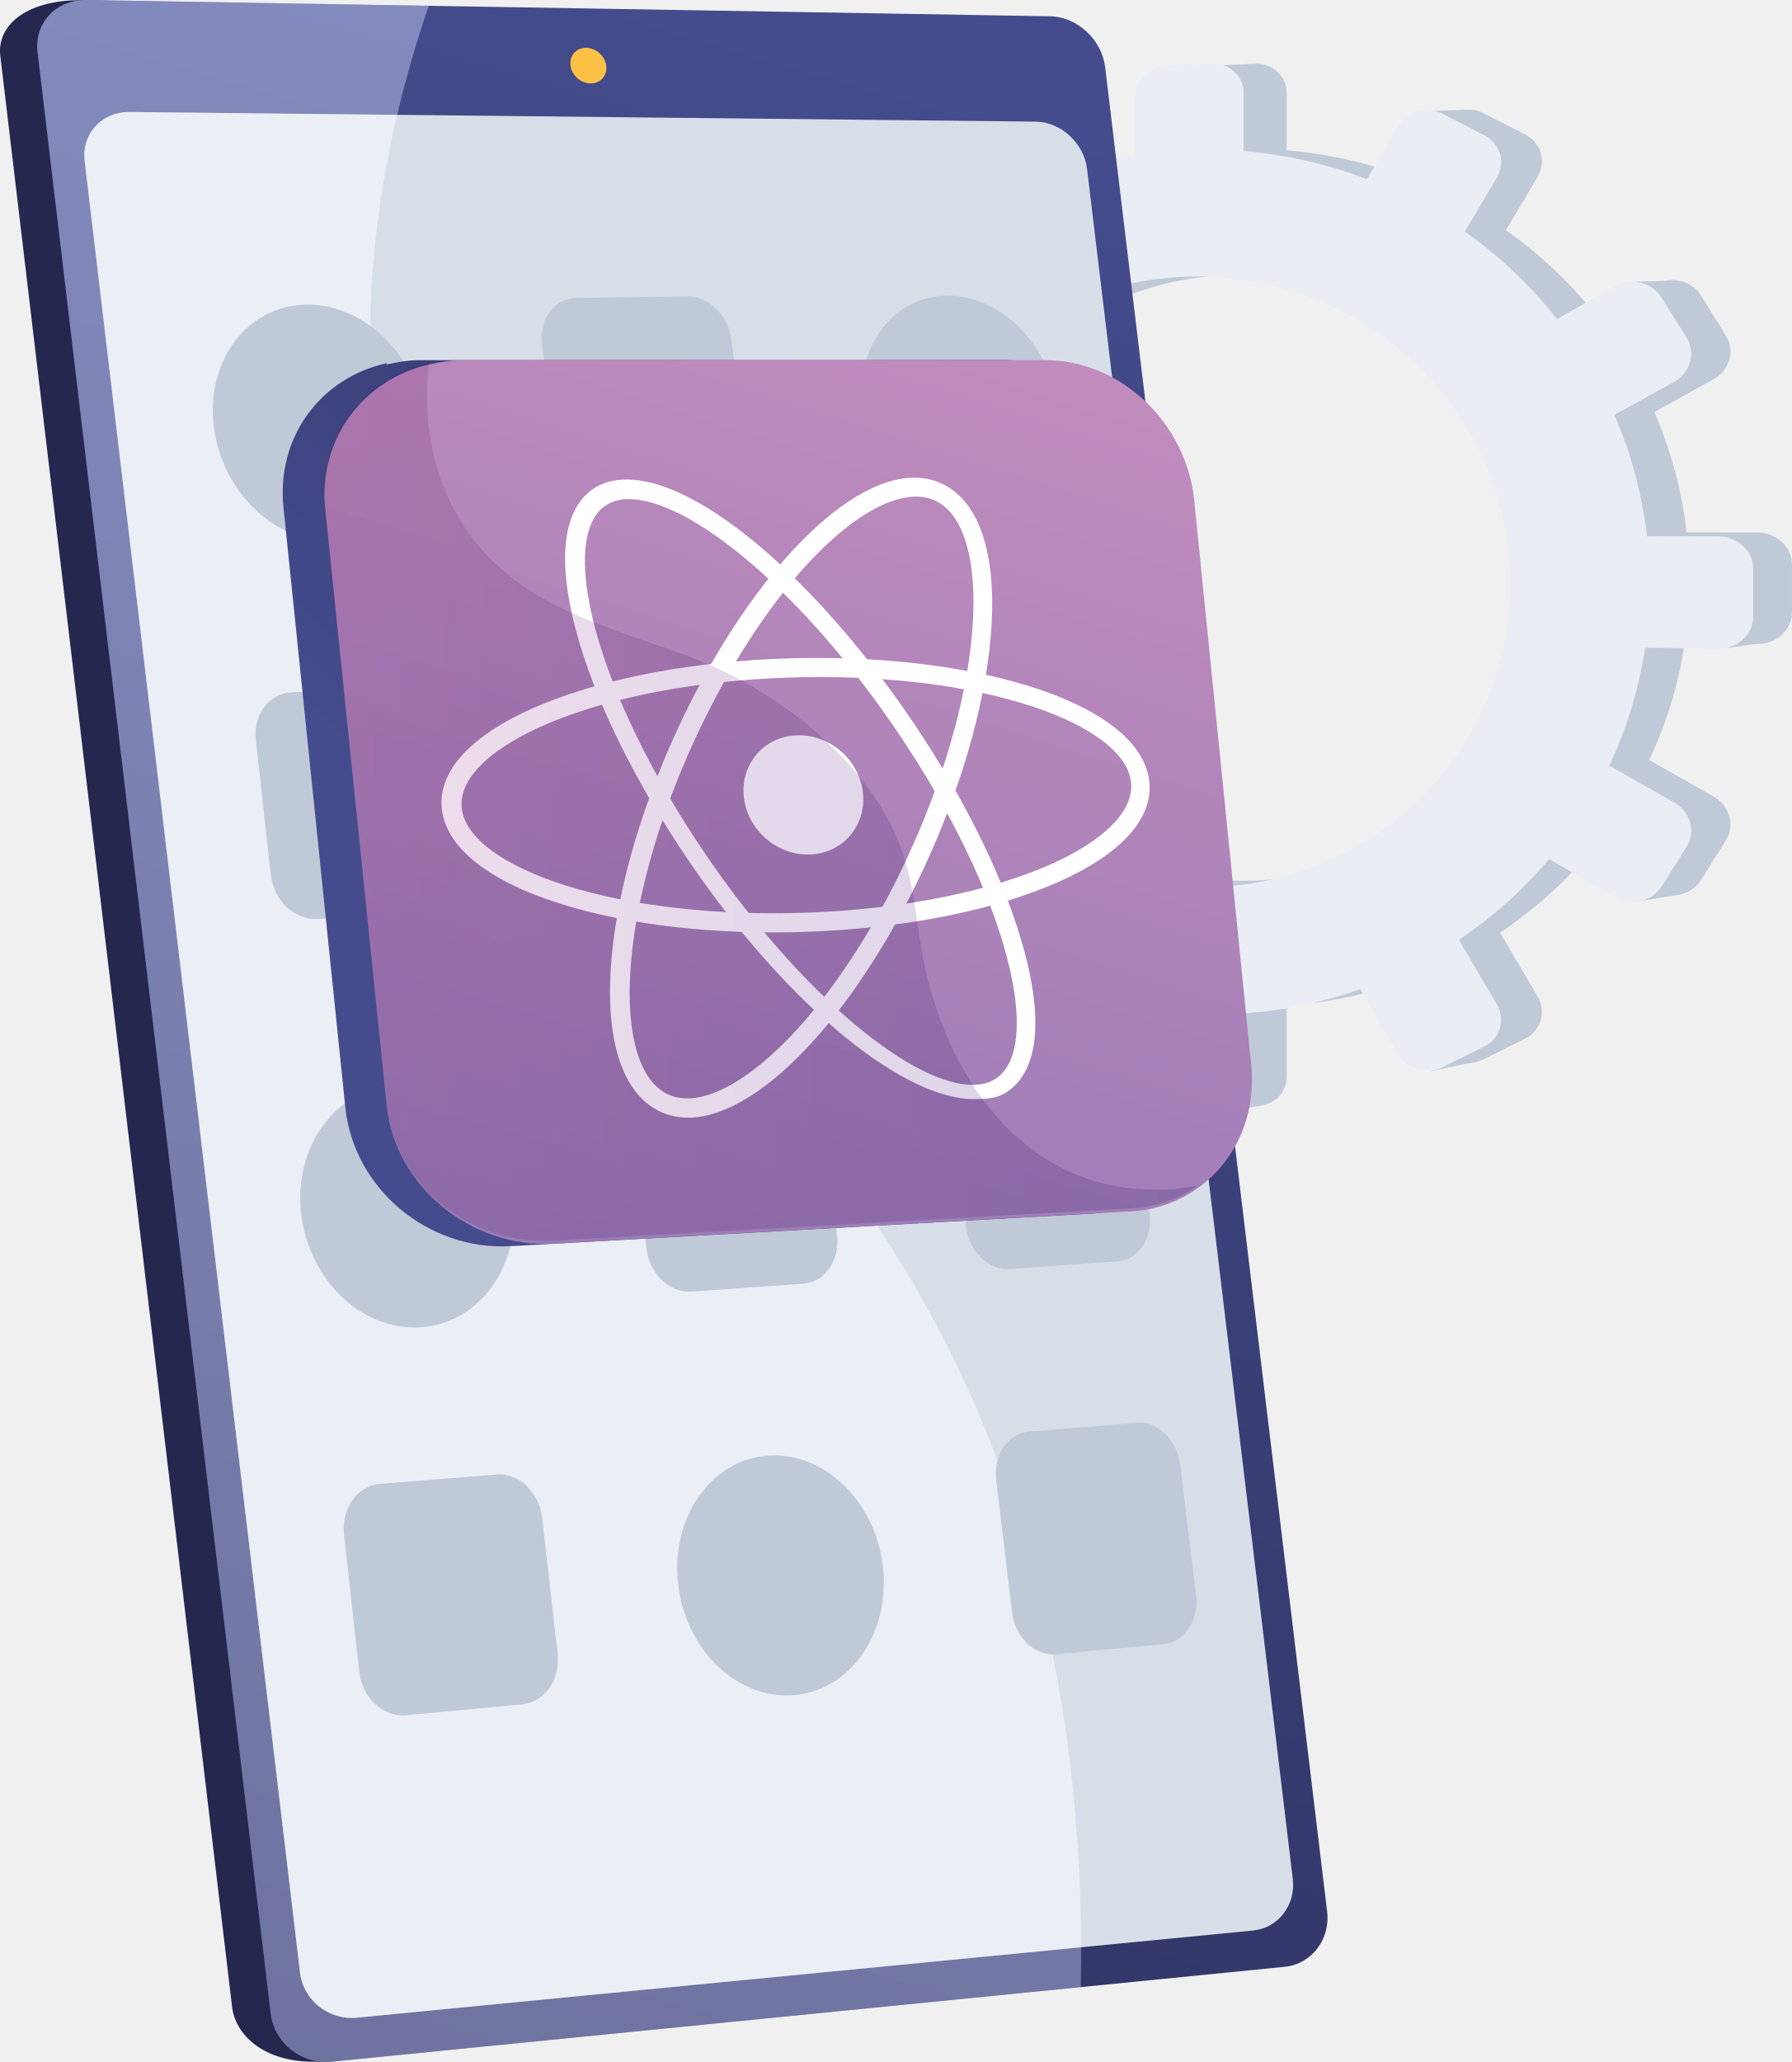
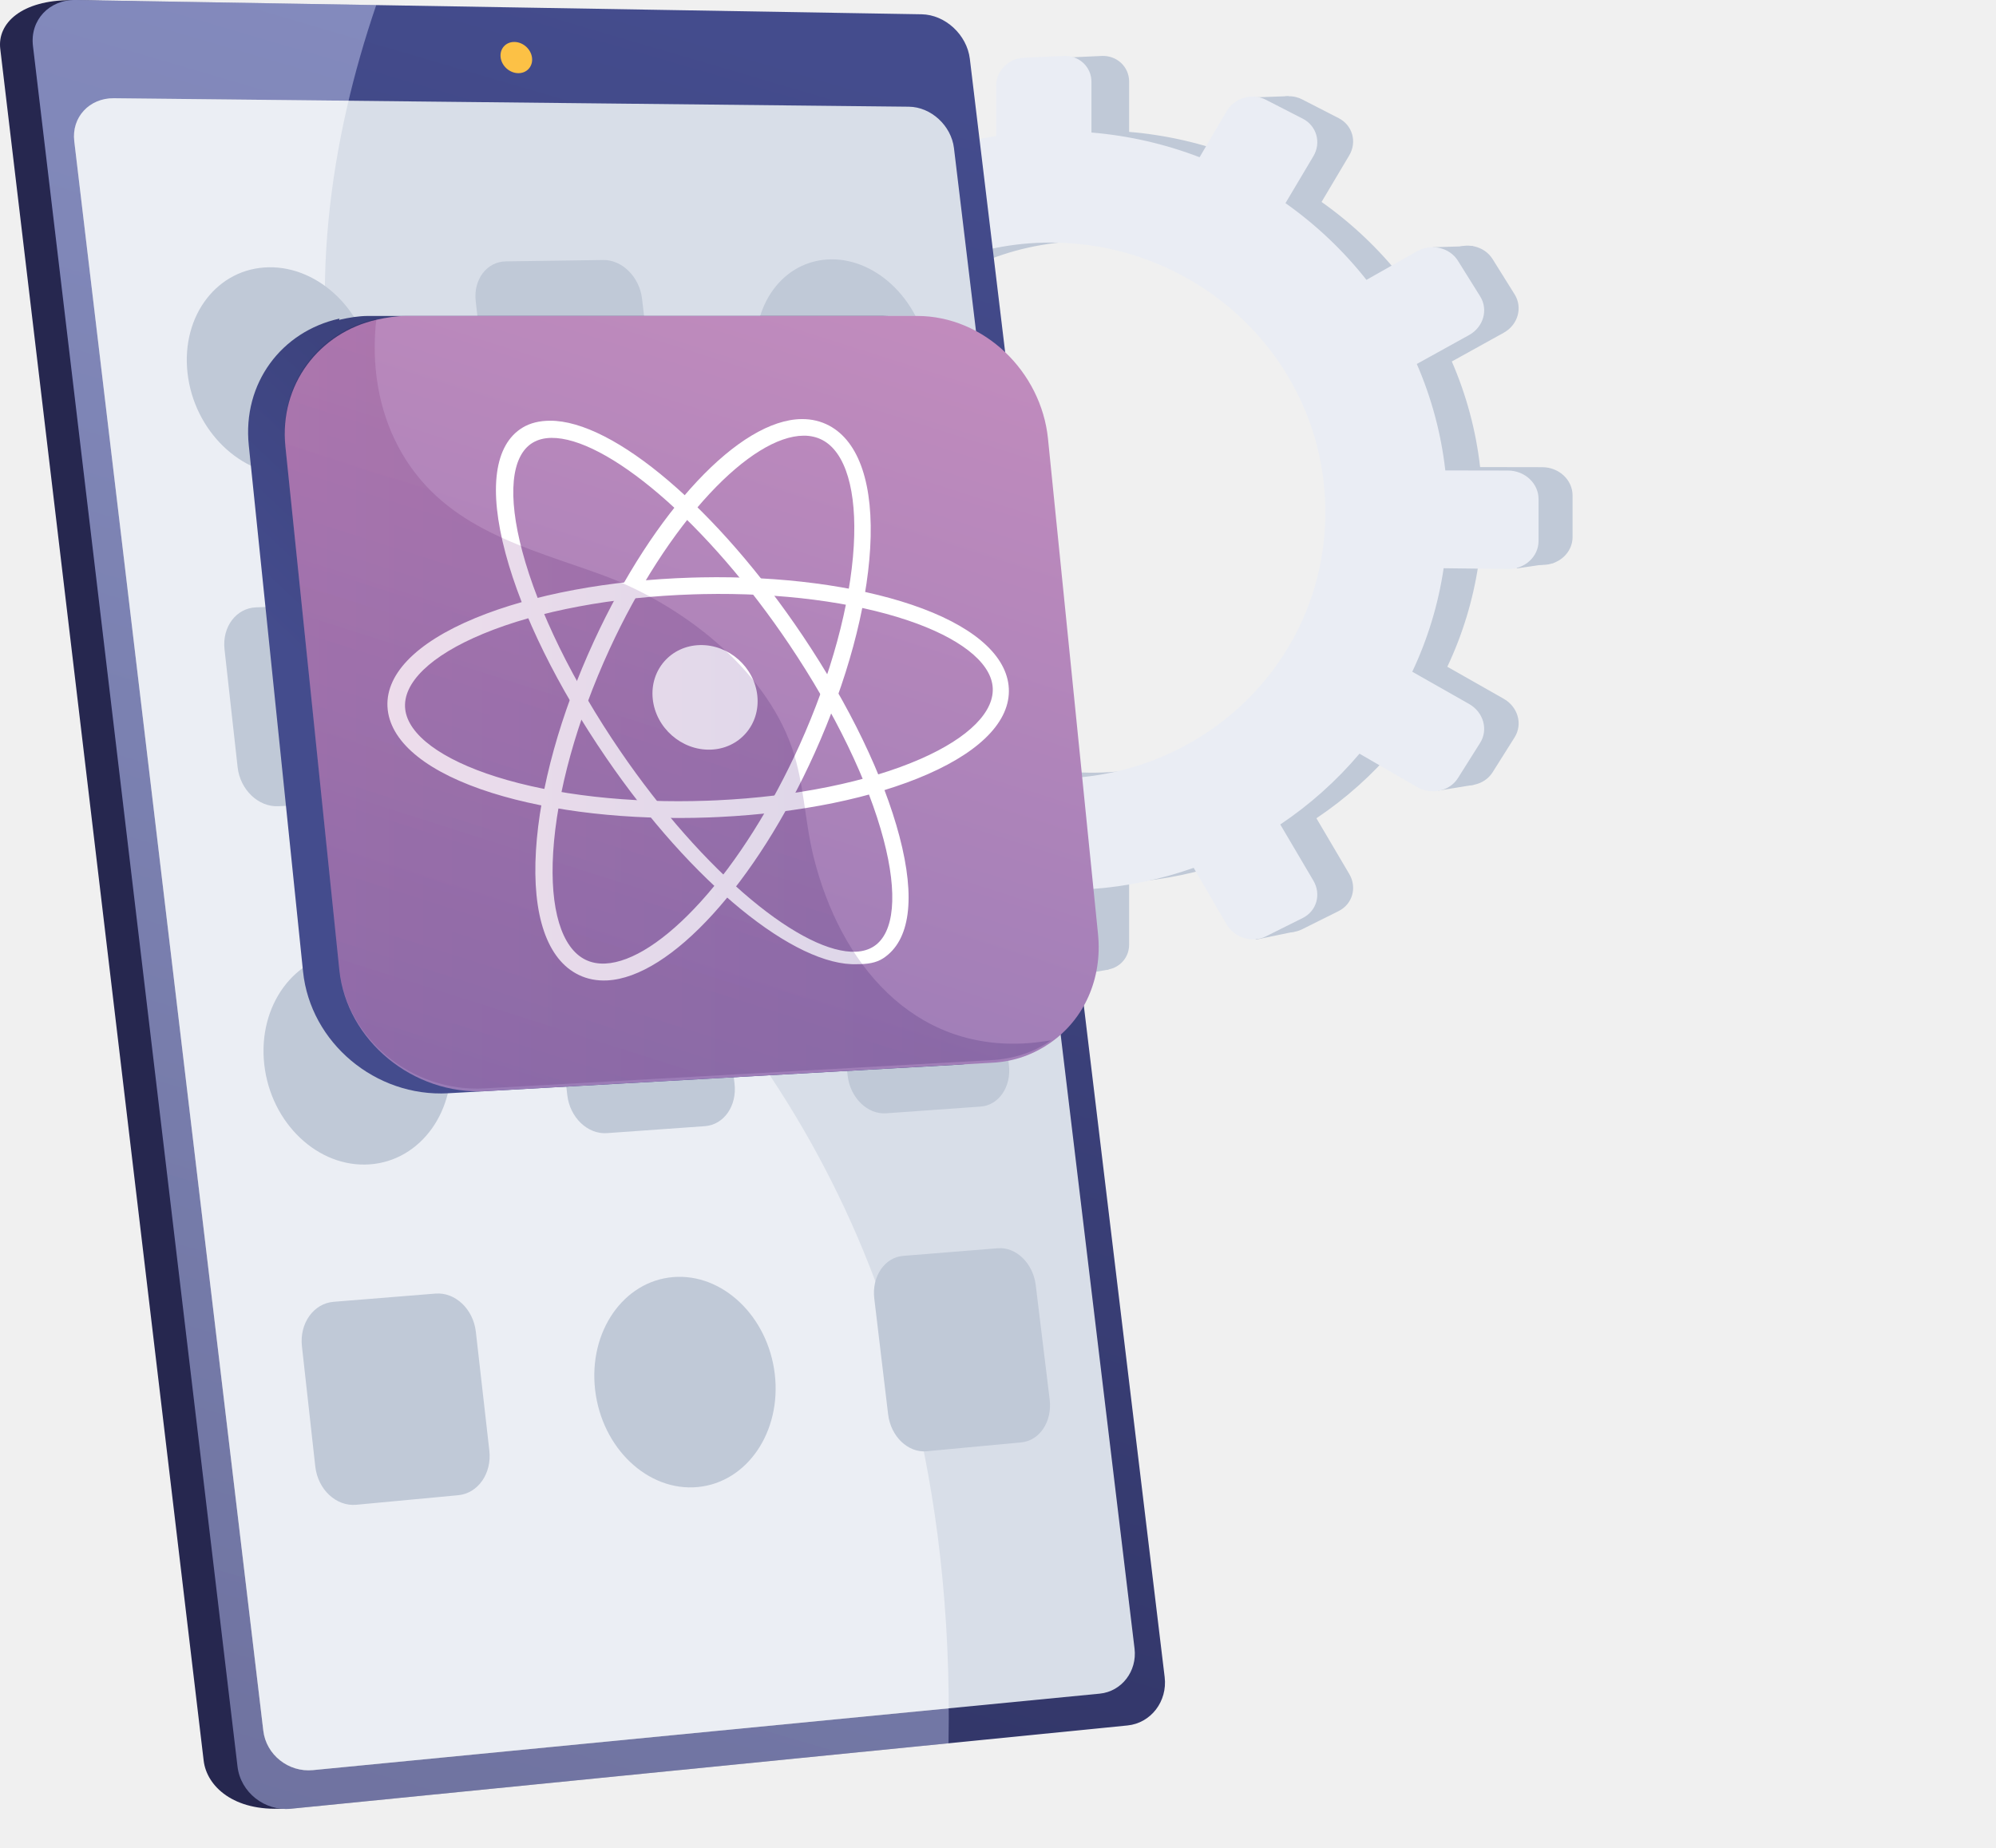
- <svg xmlns="http://www.w3.org/2000/svg" xmlns:xlink="http://www.w3.org/1999/xlink" viewBox="0 0 2127.25 2447.41">
+ <svg xmlns="http://www.w3.org/2000/svg" xmlns:xlink="http://www.w3.org/1999/xlink" viewBox="0 0 2700 2500">
  <defs>
    <style>
      .cls-1 {
        fill: url(#linear-gradient-2);
      }

      .cls-2 {
        fill: #fff;
      }

      .cls-3 {
        fill: #c0c9d7;
      }

      .cls-4 {
        isolation: isolate;
      }

      .cls-5 {
        mix-blend-mode: soft-light;
      }

      .cls-6 {
        fill: #d8dee8;
      }

      .cls-7 {
        fill: url(#linear-gradient-5);
      }

      .cls-8 {
        fill: url(#linear-gradient-6);
        mix-blend-mode: multiply;
        opacity: .3;
      }

      .cls-9 {
        fill: #eaedf4;
      }

      .cls-10 {
        fill: url(#linear-gradient-3);
      }

      .cls-11 {
        fill: url(#linear-gradient);
      }

      .cls-12 {
        fill: url(#linear-gradient-4);
      }
    </style>
    <linearGradient id="linear-gradient" x1="436.38" y1="1167.3" x2="6.18" y2="1214.24" gradientTransform="translate(312.71)" gradientUnits="userSpaceOnUse">
      <stop offset="0" stop-color="#444c8d" />
      <stop offset="1" stop-color="#26274f" />
    </linearGradient>
    <linearGradient id="linear-gradient-2" x1="815.44" y1="82.88" x2="-248.34" y2="3704.42" xlink:href="#linear-gradient" />
    <linearGradient id="linear-gradient-3" x1="416.82" y1="-6.32" x2="-833.41" y2="3379.71" gradientTransform="translate(312.71)" gradientUnits="userSpaceOnUse">
      <stop offset="0" stop-color="#fcc345" />
      <stop offset="1" stop-color="#ee7058" />
    </linearGradient>
    <linearGradient id="linear-gradient-4" x1="680.29" y1="1155.48" x2="1650.57" y2="127.35" gradientTransform="matrix(1, 0, 0, 1, 0, 0)" xlink:href="#linear-gradient" />
    <linearGradient id="linear-gradient-5" x1="1209.15" y1="75.36" x2="494.87" y2="2320.24" gradientUnits="userSpaceOnUse">
      <stop offset="0" stop-color="#cc90bf" />
      <stop offset="1" stop-color="#7c6fb1" />
    </linearGradient>
    <linearGradient id="linear-gradient-6" x1="384.97" y1="952.03" x2="1421.66" y2="952.03" xlink:href="#linear-gradient-5" />
  </defs>
  <g class="cls-4">
    <g id="katman_2" data-name="katman 2">
      <g id="katman_1" data-name="katman 1">
        <g>
          <g>
            <path class="cls-3" d="M866.7,664.32v50.42c0,18.96,14.88,34.51,33.29,34.74l71.43,.89c6.12,45.07,18.25,88.35,35.57,129l-63.98,36.2c-16.07,9.09-21.57,30.04-12.3,46.83l24.71,44.79c9.32,16.89,30.02,23.34,46.26,14.36l66.16-36.61c26.89,35.96,58.51,68.47,94.01,96.57l-39.67,67.58c-9.59,16.33-3.9,38.08,12.73,48.63l44.46,28.21c16.81,10.67,38.37,6.04,48.14-10.38l40.87-68.74c40.94,18.82,84.92,32.65,131.16,40.55v83.43c0,19.87,16.35,36.95,36.57,38.16l54.13,3.24c20.49,1.22,37.14-14.06,37.14-34.15v-84.35c47.64-3.36,93.67-13.1,137.17-28.44l44.05,75.66c10.62,18.24,34.2,25.59,52.71,16.36l49.5-24.69c18.72-9.34,25.15-31.84,14.32-50.2l-44.41-75.34c39.72-26.62,75.52-58.61,106.3-95.01l77.03,44.67c19.2,11.13,43.84,5.85,55-11.86l29.77-47.26c11.23-17.83,4.56-41.27-14.86-52.29l-76.16-43.23c20.45-43.29,34.84-89.92,42.12-138.9l86.29,1.07c22.62,.28,41.02-16.6,41.02-37.72v-56.15c0-21.11-18.4-38.26-41.02-38.3l-84.06-.14c-5.71-50.15-18.84-98.12-38.27-142.87l70.07-38.78c19.42-10.75,26.09-34.09,14.86-52.08l-29.77-47.68c-11.16-17.87-35.8-23.5-55-12.64l-67.72,38.31c-31.03-39.32-67.66-74.01-108.64-102.98l37.44-62.98c10.83-18.21,4.4-40.81-14.32-50.41l-49.5-25.39c-18.51-9.49-42.09-2.48-52.71,15.61l-36.13,61.56c-45.81-17.58-94.53-28.94-145.08-33.15V110.38c0-20.09-16.66-35.61-37.14-34.68l-54.13,2.47c-20.23,.92-36.57,17.78-36.57,37.65v67.35c-49.03,7.75-95.52,22.21-138.54,42.25l-33.48-56.8c-9.76-16.56-31.33-21.49-48.14-11.06l-44.46,27.59c-16.63,10.32-22.32,31.99-12.73,48.45l33.41,57.38c-36.54,29.38-68.8,63.53-95.83,101.41l-58.08-32.96c-16.24-9.22-36.94-3.06-46.26,13.7l-24.71,44.44c-9.26,16.66-3.77,37.68,12.3,47.01l58.81,34.11c-16.44,41.44-27.48,85.54-32.27,131.49l-69.56-.12c-18.41-.03-33.29,15.31-33.29,34.27Zm241.3,19.08c0-192.49,156.29-352.34,355.12-357.18,205.82-5.01,378.06,156.93,378.06,361.87s-172.24,364.67-378.06,357.03c-198.83-7.38-355.12-169.23-355.12-361.72Z" />
            <polygon class="cls-3" points="1693.43 131.82 1742.97 130.11 1760.06 174.53 1693.43 131.82" />
            <polygon class="cls-3" points="1202.19 152.32 1145.06 152.89 1145.06 195.03 1202.19 152.32" />
            <polygon class="cls-3" points="984.48 355.59 927.53 357.89 941.77 389.77 984.48 355.59" />
            <polygon class="cls-3" points="895.08 630.65 837.56 635.2 856.35 663.11 895.08 630.65" />
            <polygon class="cls-3" points="990.74 1025.27 934.94 1033.24 928.1 987.69 990.74 1025.27" />
            <polygon class="cls-3" points="1204.28 1230.84 1154.17 1239.95 1150.19 1202.93 1204.28 1230.84" />
            <polygon class="cls-3" points="1454.84 1319.67 1499.82 1311.7 1461.1 1254.18 1454.84 1319.67" />
            <polygon class="cls-3" points="1698.56 1271.27 1750.95 1260.45 1710.52 1211.48 1698.56 1271.27" />
            <polygon class="cls-3" points="1992.96 332.83 1938.29 334.54 1959.93 374.4 1992.96 332.83" />
            <polygon class="cls-3" points="2101.72 761.62 2051.61 769.02 2055.6 728.02 2101.72 761.62" />
            <polygon class="cls-3" points="1994.1 1061.71 1945.12 1069.69 1941.14 1037.23 1994.1 1061.71" />
          </g>
          <path class="cls-9" d="M810.23,669.12v50.83c0,19.11,15.01,34.8,33.57,35.03l72.02,.9c6.17,45.44,18.4,89.07,35.87,130.05l-64.51,36.49c-16.21,9.17-21.75,30.28-12.41,47.21l24.92,45.16c9.4,17.03,30.27,23.53,46.65,14.47l66.71-36.91c27.12,36.25,58.99,69.02,94.79,97.35l-40,68.13c-9.66,16.46-3.93,38.39,12.84,49.03l44.83,28.44c16.95,10.75,38.69,6.09,48.54-10.47l41.2-69.3c41.28,18.97,85.62,32.92,132.25,40.89v84.11c0,20.03,16.48,37.26,36.87,38.47l54.58,3.26c20.66,1.23,37.45-14.18,37.45-34.43v-85.03c48.04-3.39,94.45-13.2,138.3-28.67l44.41,76.28c10.71,18.39,34.49,25.8,53.15,16.49l49.91-24.89c18.88-9.41,25.36-32.1,14.44-50.61l-44.78-75.95c40.05-26.84,76.15-59.09,107.18-95.79l77.67,45.04c19.36,11.23,44.2,5.9,55.45-11.96l30.02-47.65c11.33-17.98,4.6-41.61-14.98-52.72l-76.79-43.58c20.62-43.64,35.12-90.65,42.47-140.03l87,1.08c22.81,.28,41.36-16.74,41.36-38.02v-56.6c0-21.28-18.55-38.57-41.36-38.61l-84.75-.15c-5.76-50.56-18.99-98.92-38.58-144.03l70.66-39.09c19.58-10.83,26.31-34.37,14.98-52.51l-30.02-48.07c-11.25-18.02-36.09-23.69-55.45-12.74l-68.28,38.63c-31.29-39.65-68.22-74.61-109.54-103.82l37.75-63.49c10.92-18.36,4.44-41.14-14.44-50.82l-49.91-25.6c-18.66-9.57-42.44-2.5-53.15,15.74l-36.43,62.06c-46.19-17.72-95.31-29.18-146.28-33.42V110.66c0-20.25-16.8-35.9-37.45-34.96l-54.58,2.49c-20.39,.93-36.87,17.92-36.87,37.95v67.9c-49.44,7.82-96.31,22.39-139.69,42.59l-33.76-57.26c-9.84-16.7-31.59-21.67-48.54-11.15l-44.83,27.81c-16.77,10.4-22.5,32.25-12.84,48.85l33.68,57.85c-36.84,29.61-69.37,64.05-96.63,102.23l-58.56-33.23c-16.38-9.29-37.25-3.09-46.65,13.81l-24.92,44.81c-9.34,16.8-3.8,37.99,12.41,47.39l59.3,34.38c-16.57,41.77-27.71,86.24-32.54,132.56l-70.13-.12c-18.57-.03-33.57,15.44-33.57,34.55Zm243.31,19.24c0-194.06,157.59-355.21,358.06-360.09,207.53-5.05,381.2,158.21,381.2,364.81s-173.67,367.64-381.2,359.94c-200.48-7.44-358.06-170.6-358.06-364.67Z" />
        </g>
        <g>
          <g>
            <path class="cls-11" d="M1262.79,83.42l262.09,2178.44c3.93,32.66-18.58,61.94-50.12,65.07l-1091.64,119.85c-66.87,4.16-103.49-30.01-107.61-64.74L.34,65.99C-3.76,31.45,29.05,.17,96.2,.17L1197.77,23.37c31.89,.53,61.1,27.55,65.01,60.04Z" />
            <path class="cls-1" d="M1311.92,79.67l263.53,2189.33c3.95,32.83-18.64,62.26-50.29,65.41l-1131.72,112.68c-35.48,3.53-68-22.14-72.15-57.05L44.58,62.03C40.45,27.31,66.51-.59,102.38,.01L1246.65,19.32c32.01,.54,61.34,27.7,65.27,60.35Z" />
            <path class="cls-6" d="M1290.44,200.43l244.26,2029.95c3.69,30.67-17.46,58.11-47.09,60.99l-1064.34,103.46c-32.98,3.21-63.21-20.75-67.07-53.25L100.47,191.04c-3.84-32.33,20.35-58.48,53.67-58.13l1075.27,11.45c29.93,.32,57.36,25.55,61.04,56.07Z" />
            <path class="cls-10" d="M719.68,78.16c1.4,11.65-6.97,20.98-18.69,20.84-11.74-.15-22.4-9.74-23.79-21.41-1.4-11.68,7-21.01,18.74-20.83,11.73,.17,22.35,9.76,23.75,21.41Z" />
            <g class="cls-5">
              <path class="cls-2" d="M1106.43,1563.05c-217.89-402.86-543.4-523.44-641.4-938.63-52.97-224.43-16.88-439.23,43.91-617.55L102.38,0c-35.87-.6-61.93,27.3-57.8,62.02L321.29,2390.04c4.15,34.91,36.67,60.58,72.15,57.05l889.64-88.57c6.58-360.97-79.52-615.88-176.65-795.45Z" />
            </g>
          </g>
          <g>
            <path class="cls-3" d="M504.04,499.26c8.77,77.17-39.68,141.35-108.65,143.25-69.42,1.9-133.07-59.95-141.74-138.05-8.65-77.96,40.87-141.87,110.19-142.85,68.86-.97,131.45,60.61,140.21,137.65Z" />
            <path class="cls-3" d="M1255.88,483.65c9.07,74.39-35.23,136.21-99.32,137.97-64.5,1.77-124.38-57.88-133.37-133.14-8.97-75.13,36.29-136.69,100.7-137.59,64.01-.9,122.93,58.49,131.99,132.77Z" />
            <path class="cls-3" d="M816.05,351.77l-131.7,1.84c-25.93,.36-44.24,24.58-40.84,54.1l17.86,154.88c3.42,29.65,27.29,53.13,53.26,52.44l131.88-3.5c25.58-.68,43.46-25.01,40.01-54.34l-18.05-153.21c-3.44-29.21-26.89-52.58-52.43-52.23Z" />
            <path class="cls-3" d="M940.03,942.71c9.02,76.51-37.35,141.28-103.97,144.58-67.05,3.32-128.98-56.82-137.9-134.24-8.91-77.29,38.48-141.81,105.44-144.22,66.53-2.4,127.43,57.5,136.44,133.88Z" />
            <path class="cls-3" d="M1309.92,926.89c9.16,75.12-35.18,138.67-99.41,141.85-64.64,3.2-124.72-55.88-133.79-131.88-9.06-75.87,36.24-139.18,100.8-141.5,64.15-2.31,123.26,56.53,132.4,131.53Z" />
            <path class="cls-3" d="M483.52,816.79l-137.01,4.91c-26.98,.97-46.17,26.37-42.8,56.76l17.7,159.41c3.39,30.51,28.1,54.2,55.12,52.88l137.21-6.67c26.6-1.29,45.34-26.82,41.92-56.99l-17.91-157.64c-3.41-30.05-27.67-53.63-54.23-52.67Z" />
            <path class="cls-3" d="M609.14,1423.62c8.95,78.74-39.64,146.69-108.96,151.68-69.78,5.02-133.88-55.59-142.72-135.3-8.83-79.57,40.85-147.28,110.52-151.33,69.22-4.03,132.23,56.34,141.16,134.95Z" />
            <path class="cls-3" d="M922.43,1258.66l-132.33,7.69c-26.06,1.51-44.42,27.15-40.94,57.27l18.22,158.01c3.49,30.24,27.52,53.27,53.62,51.41l132.51-9.42c25.7-1.83,43.62-27.56,40.1-57.47l-18.41-156.26c-3.51-29.79-27.11-52.72-52.77-51.23Z" />
            <path class="cls-3" d="M1294.85,1237.03l-127.57,7.41c-25.12,1.46-42.66,26.59-39.13,56.16l18.53,155.08c3.55,29.68,26.86,52.31,52.01,50.52l127.73-9.08c24.77-1.76,41.91-27,38.33-56.36l-18.69-153.39c-3.56-29.24-26.47-51.77-51.21-50.34Z" />
            <path class="cls-3" d="M1048.05,1859c9.2,78.04-37.27,146.51-104.21,152.86-67.38,6.39-129.71-52.54-138.82-131.52-9.09-78.85,38.42-147.11,105.7-152.55,66.84-5.4,128.14,53.31,137.33,131.21Z" />
            <path class="cls-3" d="M589.07,1750.12l-137.72,11.11c-27.12,2.19-46.37,29.09-42.93,60.11l18.07,162.7c3.46,31.14,28.34,54.34,55.5,51.79l137.92-12.94c26.74-2.51,45.53-29.51,42.03-60.3l-18.27-160.85c-3.48-30.66-27.9-53.76-54.6-51.61Z" />
            <path class="cls-3" d="M1349.67,1688.78l-127.85,10.31c-25.17,2.03-42.74,27.87-39.17,57.73l18.71,156.61c3.58,29.98,26.97,52.37,52.17,50l128.01-12.01c24.83-2.33,41.98-28.26,38.37-57.91l-18.87-154.9c-3.6-29.53-26.57-51.84-51.37-49.84Z" />
          </g>
        </g>
        <g>
          <path class="cls-12" d="M1193.18,427.45H498.31c-13.32,0-26.15,2.28-38.36,5.01-.38,.08-.74,.62-1.11,.7,.11-.76,.23-1.32,.34-2.12-78.56,17.37-131.29,87.6-122.66,171.32l.22,2.14,72.96,707.71,.21,2.09c9.95,96.54,98.25,170.28,196.28,164.79l689.57-38.6c30.33-1.7,57.78-11.65,80.5-27.62,44.79-31.39,71.27-86.08,65.13-146.73l-67.87-672.01c-9.26-91.56-89.63-166.68-180.35-166.68Z" />
          <g>
            <path class="cls-7" d="M1417.64,593.73l67.65,669.94c6.11,60.5-19,115.2-63.56,146.51-22.6,15.92-48.68,25.89-78.85,27.58l-685.91,38.45c-97.5,5.46-188.05-67.92-197.97-164.2l-72.92-707.91c-8.6-83.5,45.76-154.31,123.9-171.65,12.14-2.72,26.25-4.99,39.5-4.99h691.17c90.24,0,167.77,74.94,177,166.27Z" />
            <g>
              <path class="cls-2" d="M821.16,1326.44c-13.79,.67-26.67-1.84-38.28-7.45-42.68-20.63-63.29-80.52-57.88-168.47,5.17-84.05,33.14-184.8,78.57-283.36,81.46-176.72,196.99-299.55,281-300.18,13.34-.1,25.78,2.86,36.96,8.81,40.88,21.72,60.57,80.6,55.57,165.96-4.79,81.75-31.37,179.96-75.02,276.86-79.51,176.49-195.02,303.68-280.91,307.83Zm265.69-737c-34.94,.31-79.97,28.08-126.9,78.42-49.06,52.63-97.11,127.2-135.23,210.03-44.25,96.15-71.46,194.08-76.45,275.4-4.69,76.48,11.35,129.47,43.92,145.25,7.9,3.83,16.86,5.53,26.63,5.07,35.93-1.69,81.84-31.54,129.18-83.81,48.94-54.04,96.33-129.23,133.52-211.64,42.73-94.7,68.73-190.35,73.39-269.64,4.37-74.41-11.03-126.55-42.32-143.13-7.62-4.04-16.28-6.05-25.74-5.96Z" />
              <path class="cls-2" d="M959.24,1105.92c-108.41,3.99-212.9-7.71-293.74-33.15-85.5-26.9-135.78-66.85-141-112.32-5.32-46.38,36.95-90.6,118.46-124.28,77.3-31.93,181.41-51.3,292.62-54.71,4.38-.14,8.79-.24,13.14-.33,107.15-2.05,208.1,11.19,284.74,37.09,79.67,26.93,125.95,65.59,130.84,109.04,4.99,44.31-33.63,86.88-109.22,120.1-72.93,32.05-173.14,52.7-282.72,58-4.37,.21-8.77,.4-13.12,.56Zm-8.21-302.15c-4.27,.09-8.58,.2-12.88,.34-108.55,3.46-209.82,22.36-284.64,53.37-70.86,29.37-109.42,66.63-105.36,102.03,3.97,34.61,49.02,67.98,123.17,91.4,78.21,24.7,179.8,36.13,285.61,32.37,4.27-.15,8.58-.33,12.87-.53,107.02-5.04,204.62-24.96,275.35-55.94,65.93-28.88,101.33-64.79,97.51-98.69-3.73-33.16-45.37-65.48-114.63-88.8-74.22-24.99-172.43-37.68-276.99-35.55Z" />
              <path class="cls-2" d="M1159.68,1304.46h0c-83.53,3.44-223-108.61-339.91-279.57-65.27-95.45-113.56-192.71-135.89-276.09-23.38-87.31-15.08-147.44,23.2-170.39,10.41-6.25,22.76-9.11,36.62-9.21,86.37-.65,227.31,119.85,342.28,291.12,63.07,93.95,109.39,190.16,130.69,271.08,22.22,84.44,14.35,141.22-21.85,165.02-9.9,6.51-21.86,8.04-35.13,8.04Zm-413.62-712.04c-9.82,.09-18.4,2.29-25.48,6.55-29.2,17.56-34.32,71.25-14.01,147.18,21.59,80.69,68.66,176.59,132.26,269.71,54.75,80.17,117.66,151.5,177.08,201.01,56.81,47.33,107.16,72.35,141.92,70.71,0,0,0,0,0,0,9.41-.44,17.6-2.89,24.35-7.32,27.72-18.19,32.48-70.75,13.08-144.37-20.68-78.49-65.9-172.09-127.61-263.89-53.73-79.94-116.18-152.15-175.9-203.26-57.79-49.45-109.59-76.63-145.7-76.32Z" />
              <path class="cls-2" d="M1024.47,941.51c3.96,38.91-24.3,71.46-63.27,72.7-39.14,1.24-74.24-29.53-78.24-68.74-4.01-39.22,24.63-71.79,63.82-72.73,39.02-.94,73.74,29.86,77.7,68.78Z" />
            </g>
            <path class="cls-8" d="M1421.66,1407.56c-22.6,15.92-50.03,24.99-80.2,26.68l-685.99,38.26c-97.51,5.44-186.76-66.2-196.68-162.48l-72.92-707.95c-8.6-83.5,45.2-153.46,123.35-170.79-1.03,7.14-1.3,12.48-1.5,15.23-4.04,56.46,6.07,116.09,36.76,168.06,59.84,101.39,168.38,126.32,268.33,162.64,106.86,38.79,220.99,125.75,258.63,234.88,16.41,47.58,16.98,98.12,28.92,146.43,35.79,145.06,134.7,263.79,289.89,252.82,10.2-.74,20.72-2.26,31.41-3.77Z" />
          </g>
        </g>
      </g>
    </g>
  </g>
</svg>
